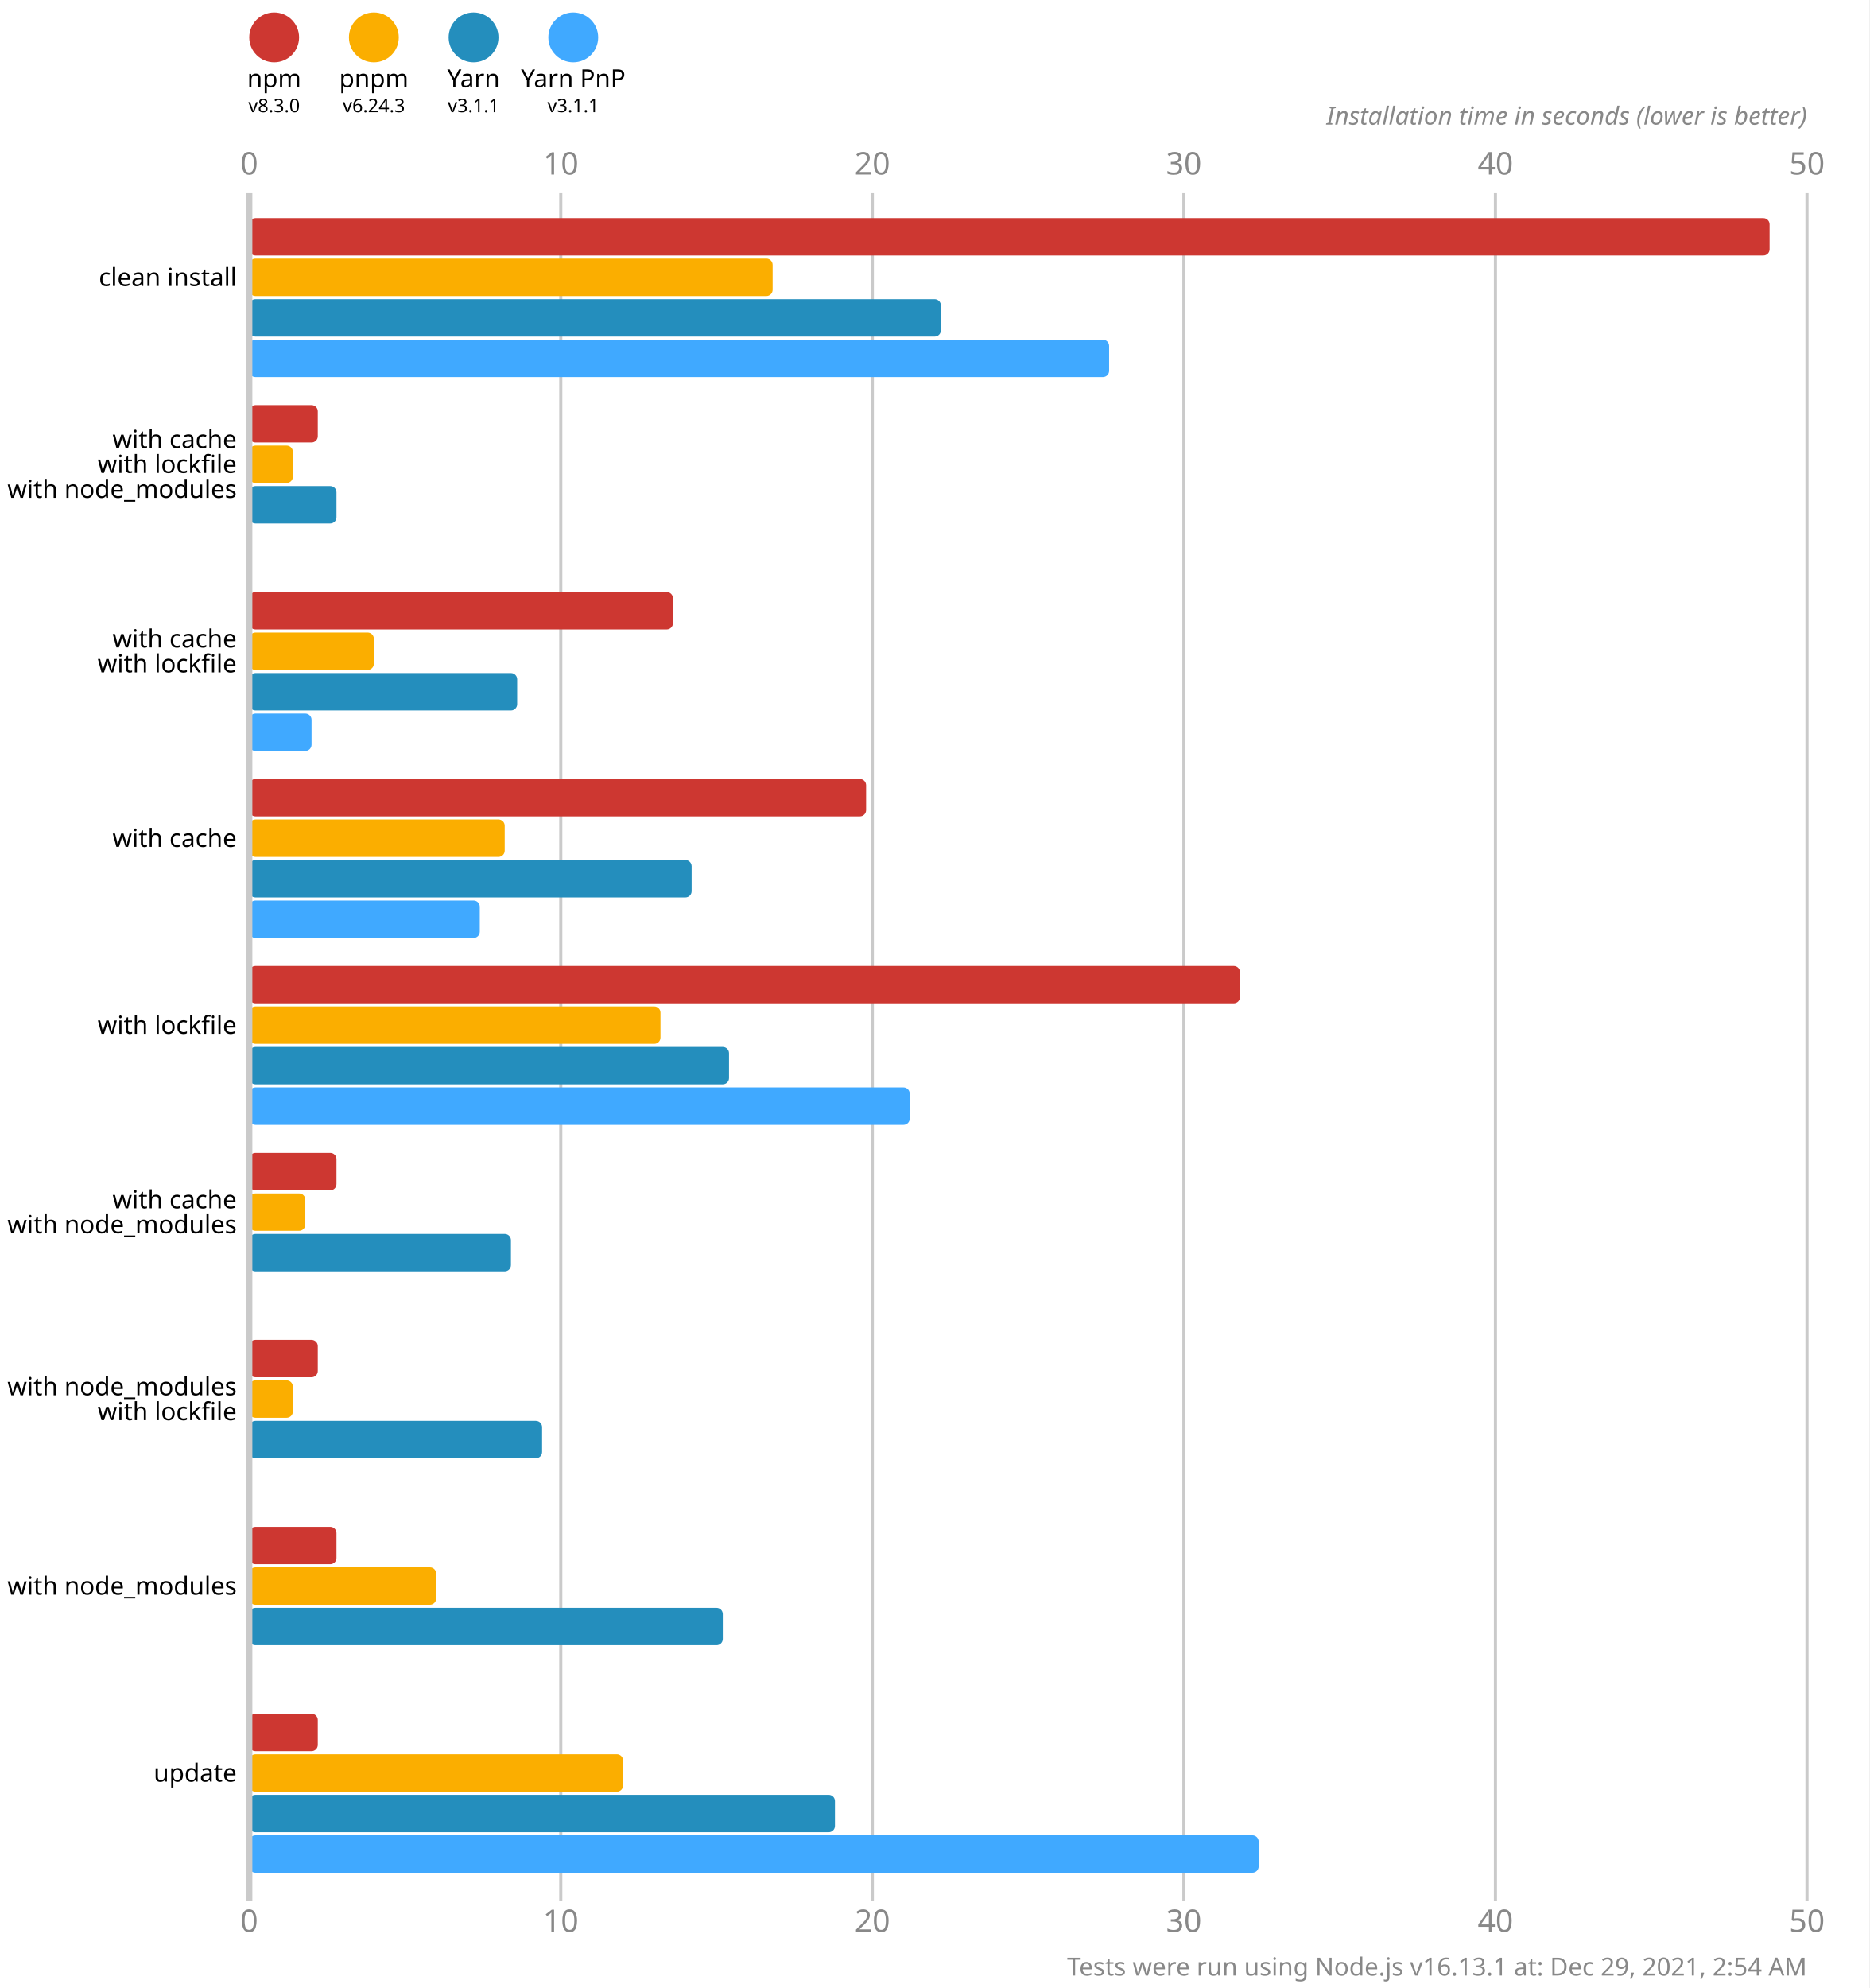
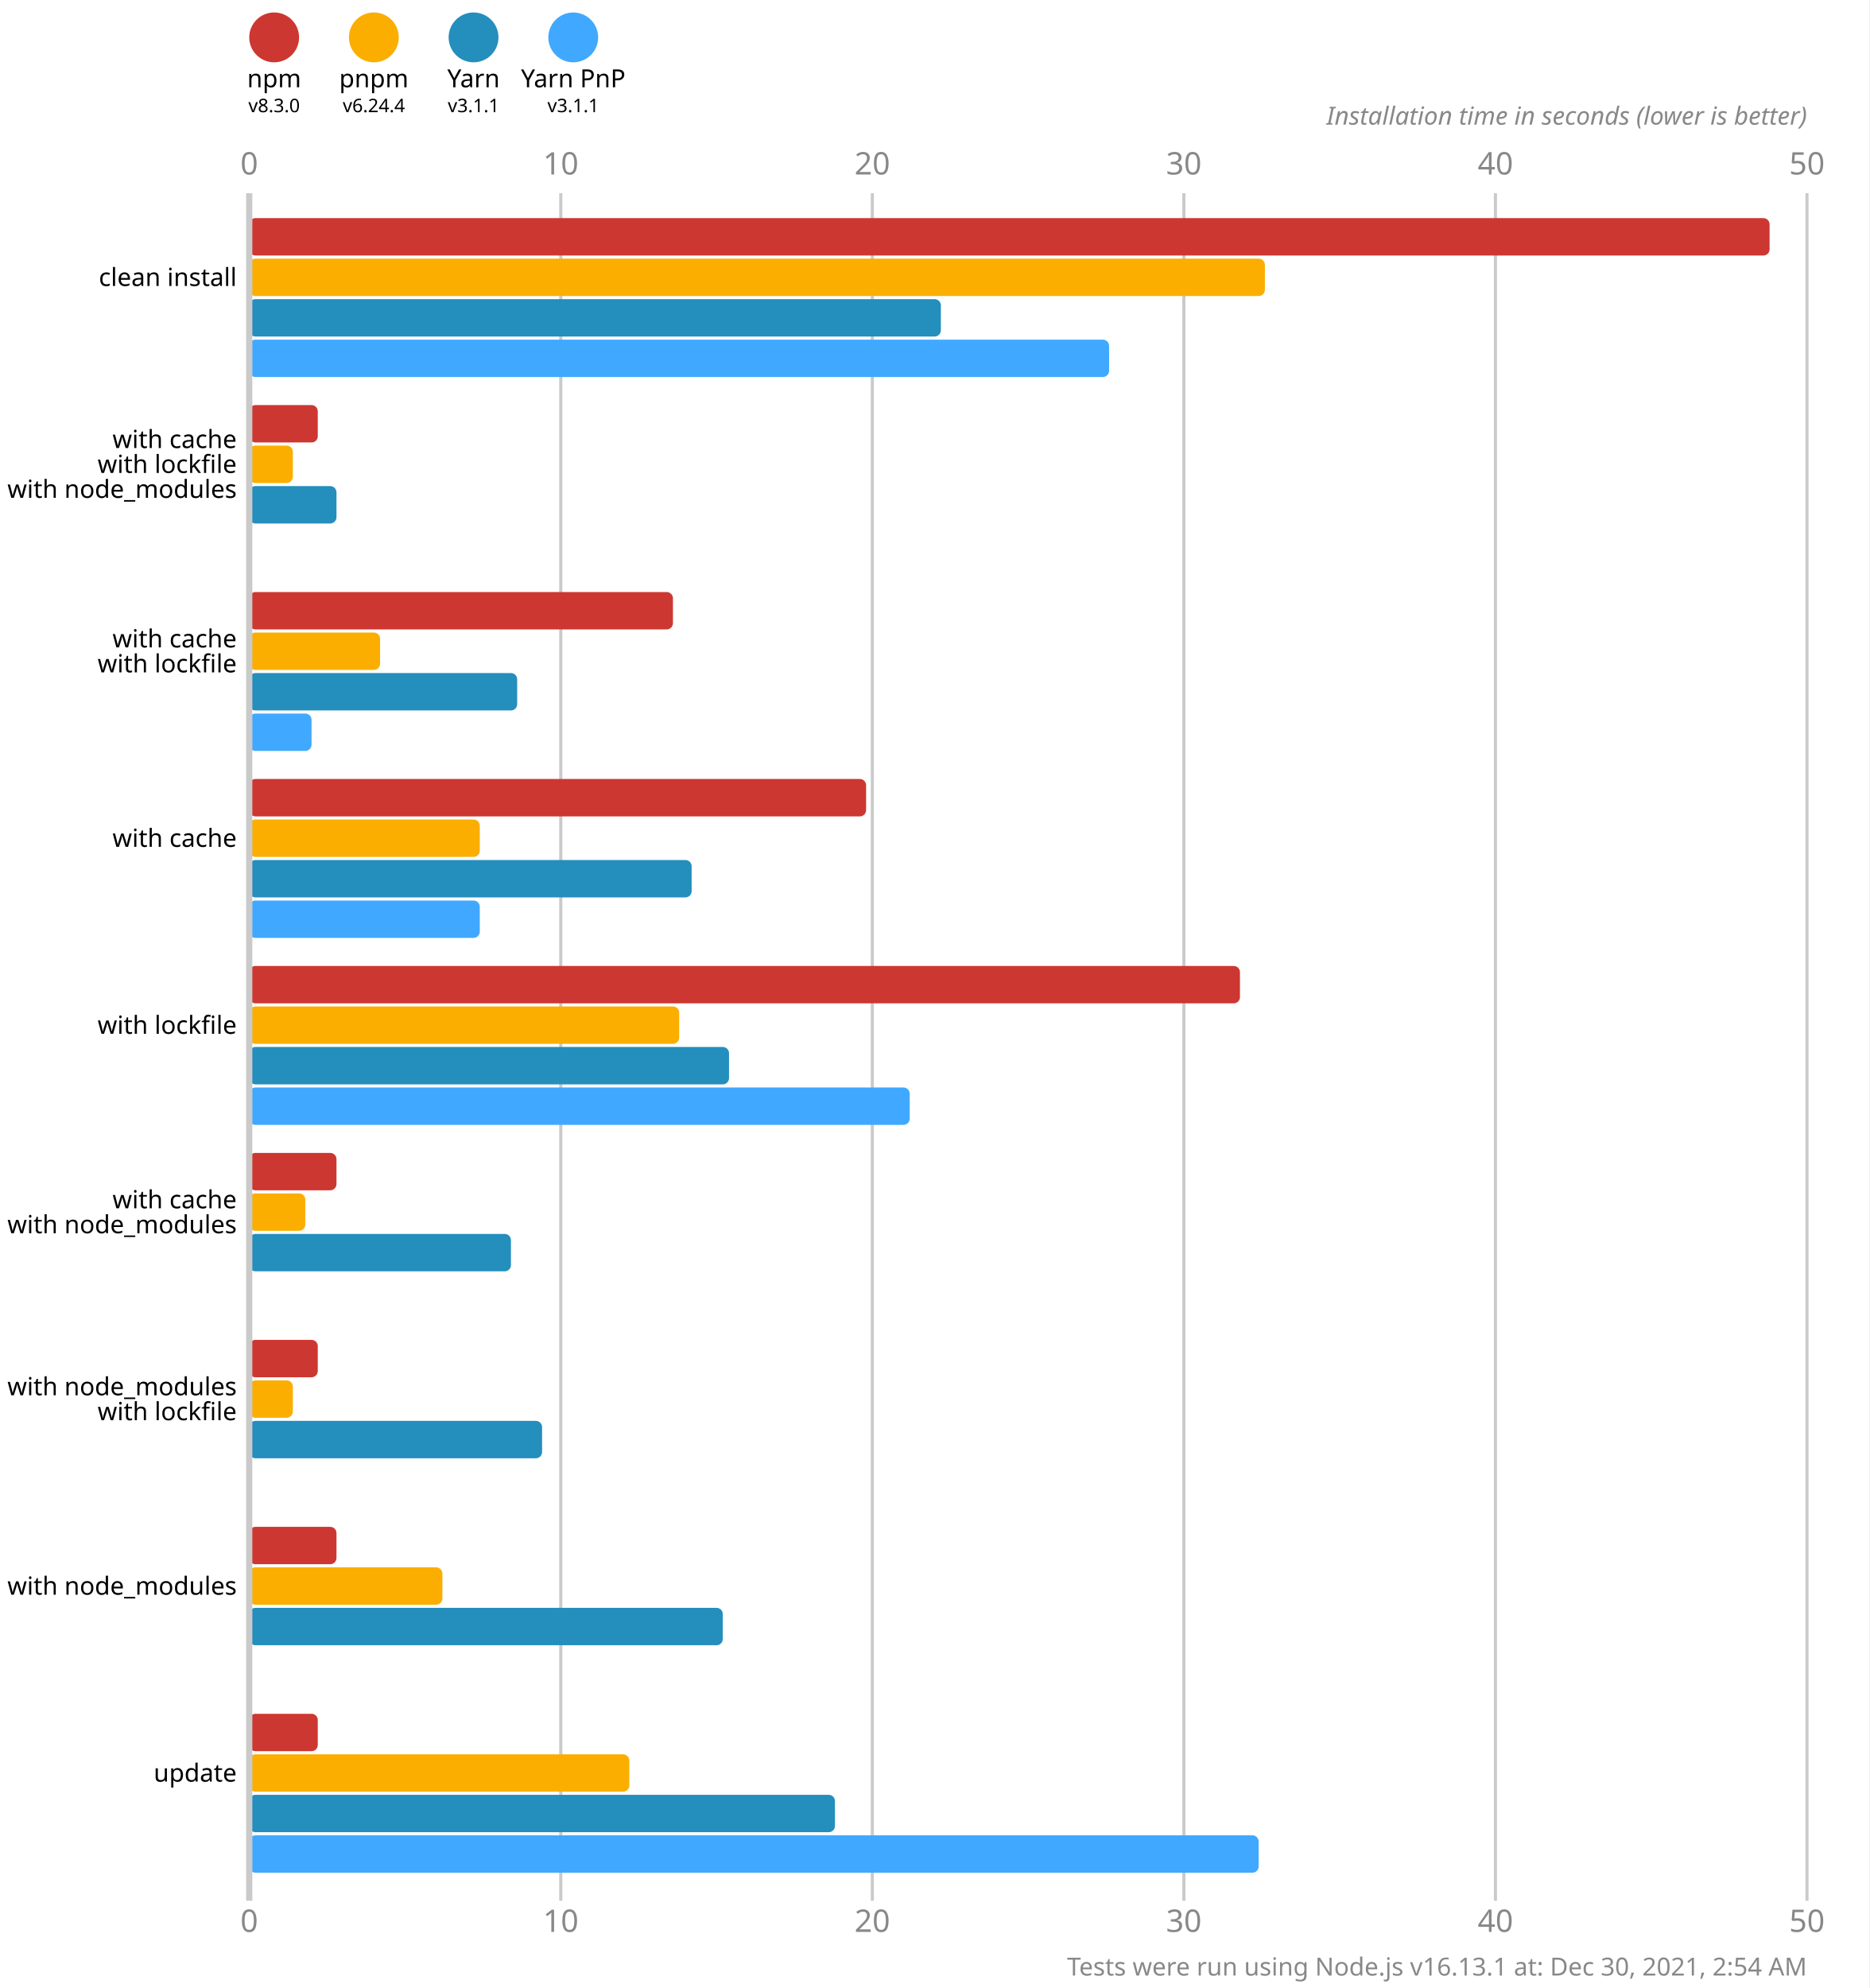
<svg xmlns="http://www.w3.org/2000/svg" version="1.1" viewBox="0 0 300 319">
  <style>
    .font { font-family: sans-serif; }
    .s3 { font-size: 3px; }
    .s4 { font-size: 4px; }
    .s5 { font-size: 5px; }
    .line { stroke: #cacaca; }
    .width { stroke-width: 0.5; }
    .text { fill: #888; }
  </style>
  <rect x="0" y="0" width="300" height="319" fill="#fff" />
  <circle cx="44" cy="6" r="4" fill="#cd3731" />
  <text x="44" y="14" class="font s4" text-anchor="middle">npm</text>
  <text x="44" y="18" class="font s3" text-anchor="middle">v8.3.0</text>
  <circle cx="60" cy="6" r="4" fill="#fbae00" />
  <text x="60" y="14" class="font s4" text-anchor="middle">pnpm</text>
-   <text x="60" y="18" class="font s3" text-anchor="middle">v6.24.3</text>
+   <text x="60" y="18" class="font s3" text-anchor="middle">v6.24.4</text>
  <circle cx="76" cy="6" r="4" fill="#248ebd" />
  <text x="76" y="14" class="font s4" text-anchor="middle">Yarn</text>
  <text x="76" y="18" class="font s3" text-anchor="middle">v3.1.1</text>
  <circle cx="92" cy="6" r="4" fill="#40a9ff" />
  <text x="92" y="14" class="font s4" text-anchor="middle">Yarn PnP</text>
  <text x="92" y="18" class="font s3" text-anchor="middle">v3.1.1</text>
  <text x="40" y="28" class="font s5 text" text-anchor="middle">0</text>
  <text x="40" y="310" class="font s5 text" text-anchor="middle">0</text>
  <line x1="90" y1="31" x2="90" y2="305" class="line width" />
  <text x="90" y="28" class="font s5 text" text-anchor="middle">10</text>
  <text x="90" y="310" class="font s5 text" text-anchor="middle">10</text>
  <line x1="140" y1="31" x2="140" y2="305" class="line width" />
  <text x="140" y="28" class="font s5 text" text-anchor="middle">20</text>
  <text x="140" y="310" class="font s5 text" text-anchor="middle">20</text>
  <line x1="190" y1="31" x2="190" y2="305" class="line width" />
  <text x="190" y="28" class="font s5 text" text-anchor="middle">30</text>
  <text x="190" y="310" class="font s5 text" text-anchor="middle">30</text>
  <line x1="240" y1="31" x2="240" y2="305" class="line width" />
  <text x="240" y="28" class="font s5 text" text-anchor="middle">40</text>
  <text x="240" y="310" class="font s5 text" text-anchor="middle">40</text>
  <line x1="290" y1="31" x2="290" y2="305" class="line width" />
  <text x="290" y="28" class="font s5 text" text-anchor="middle">50</text>
  <text x="290" y="310" class="font s5 text" text-anchor="middle">50</text>
  <text x="290" y="20" class="font s4 text" font-style="italic" text-anchor="end">Installation time in seconds (lower is better)</text>
  <rect x="40" y="35" width="244" height="6" fill="#cd3731" rx="1" ry="1" />
-   <rect x="40" y="41.5" width="84" height="6" fill="#fbae00" rx="1" ry="1" />
+   <rect x="40" y="41.5" width="163" height="6" fill="#fbae00" rx="1" ry="1" />
  <rect x="40" y="48" width="111" height="6" fill="#248ebd" rx="1" ry="1" />
  <rect x="40" y="54.5" width="138" height="6" fill="#40a9ff" rx="1" ry="1" />
  <rect x="40" y="65" width="11" height="6" fill="#cd3731" rx="1" ry="1" />
  <rect x="40" y="71.5" width="7" height="6" fill="#fbae00" rx="1" ry="1" />
  <rect x="40" y="78" width="14" height="6" fill="#248ebd" rx="1" ry="1" />
  <rect x="40" y="84.5" width="0" height="6" fill="#40a9ff" rx="1" ry="1" />
  <rect x="40" y="95" width="68" height="6" fill="#cd3731" rx="1" ry="1" />
-   <rect x="40" y="101.5" width="20" height="6" fill="#fbae00" rx="1" ry="1" />
+   <rect x="40" y="101.5" width="21" height="6" fill="#fbae00" rx="1" ry="1" />
  <rect x="40" y="108" width="43" height="6" fill="#248ebd" rx="1" ry="1" />
  <rect x="40" y="114.5" width="10" height="6" fill="#40a9ff" rx="1" ry="1" />
  <rect x="40" y="125" width="99" height="6" fill="#cd3731" rx="1" ry="1" />
-   <rect x="40" y="131.5" width="41" height="6" fill="#fbae00" rx="1" ry="1" />
+   <rect x="40" y="131.5" width="37" height="6" fill="#fbae00" rx="1" ry="1" />
  <rect x="40" y="138" width="71" height="6" fill="#248ebd" rx="1" ry="1" />
  <rect x="40" y="144.5" width="37" height="6" fill="#40a9ff" rx="1" ry="1" />
  <rect x="40" y="155" width="159" height="6" fill="#cd3731" rx="1" ry="1" />
-   <rect x="40" y="161.5" width="66" height="6" fill="#fbae00" rx="1" ry="1" />
+   <rect x="40" y="161.5" width="69" height="6" fill="#fbae00" rx="1" ry="1" />
  <rect x="40" y="168" width="77" height="6" fill="#248ebd" rx="1" ry="1" />
  <rect x="40" y="174.5" width="106" height="6" fill="#40a9ff" rx="1" ry="1" />
  <rect x="40" y="185" width="14" height="6" fill="#cd3731" rx="1" ry="1" />
  <rect x="40" y="191.5" width="9" height="6" fill="#fbae00" rx="1" ry="1" />
  <rect x="40" y="198" width="42" height="6" fill="#248ebd" rx="1" ry="1" />
  <rect x="40" y="204.5" width="0" height="6" fill="#40a9ff" rx="1" ry="1" />
  <rect x="40" y="215" width="11" height="6" fill="#cd3731" rx="1" ry="1" />
  <rect x="40" y="221.5" width="7" height="6" fill="#fbae00" rx="1" ry="1" />
  <rect x="40" y="228" width="47" height="6" fill="#248ebd" rx="1" ry="1" />
  <rect x="40" y="234.5" width="0" height="6" fill="#40a9ff" rx="1" ry="1" />
  <rect x="40" y="245" width="14" height="6" fill="#cd3731" rx="1" ry="1" />
-   <rect x="40" y="251.5" width="30" height="6" fill="#fbae00" rx="1" ry="1" />
+   <rect x="40" y="251.5" width="31" height="6" fill="#fbae00" rx="1" ry="1" />
  <rect x="40" y="258" width="76" height="6" fill="#248ebd" rx="1" ry="1" />
  <rect x="40" y="264.5" width="0" height="6" fill="#40a9ff" rx="1" ry="1" />
  <rect x="40" y="275" width="11" height="6" fill="#cd3731" rx="1" ry="1" />
-   <rect x="40" y="281.5" width="60" height="6" fill="#fbae00" rx="1" ry="1" />
+   <rect x="40" y="281.5" width="61" height="6" fill="#fbae00" rx="1" ry="1" />
  <rect x="40" y="288" width="94" height="6" fill="#248ebd" rx="1" ry="1" />
  <rect x="40" y="294.5" width="162" height="6" fill="#40a9ff" rx="1" ry="1" />
  <line x1="40" y1="31" x2="40" y2="305" class="line" />
  <text x="38" y="44.5" class="font s4" dominant-baseline="middle" text-anchor="end">clean install</text>
  <text x="38" y="70.5" class="font s4" dominant-baseline="middle" text-anchor="end">with cache</text>
  <text x="38" y="74.5" class="font s4" dominant-baseline="middle" text-anchor="end">with lockfile</text>
  <text x="38" y="78.5" class="font s4" dominant-baseline="middle" text-anchor="end">with node_modules</text>
  <text x="38" y="102.5" class="font s4" dominant-baseline="middle" text-anchor="end">with cache</text>
  <text x="38" y="106.5" class="font s4" dominant-baseline="middle" text-anchor="end">with lockfile</text>
  <text x="38" y="134.5" class="font s4" dominant-baseline="middle" text-anchor="end">with cache</text>
  <text x="38" y="164.5" class="font s4" dominant-baseline="middle" text-anchor="end">with lockfile</text>
  <text x="38" y="192.5" class="font s4" dominant-baseline="middle" text-anchor="end">with cache</text>
  <text x="38" y="196.5" class="font s4" dominant-baseline="middle" text-anchor="end">with node_modules</text>
  <text x="38" y="222.5" class="font s4" dominant-baseline="middle" text-anchor="end">with node_modules</text>
  <text x="38" y="226.5" class="font s4" dominant-baseline="middle" text-anchor="end">with lockfile</text>
  <text x="38" y="254.5" class="font s4" dominant-baseline="middle" text-anchor="end">with node_modules</text>
  <text x="38" y="284.5" class="font s4" dominant-baseline="middle" text-anchor="end">update</text>
-   <text x="290" y="317" class="font s4 text" text-anchor="end">Tests were run using Node.js v16.13.1 at: Dec 29, 2021, 2:54 AM</text>
+   <text x="290" y="317" class="font s4 text" text-anchor="end">Tests were run using Node.js v16.13.1 at: Dec 30, 2021, 2:54 AM</text>
</svg>
